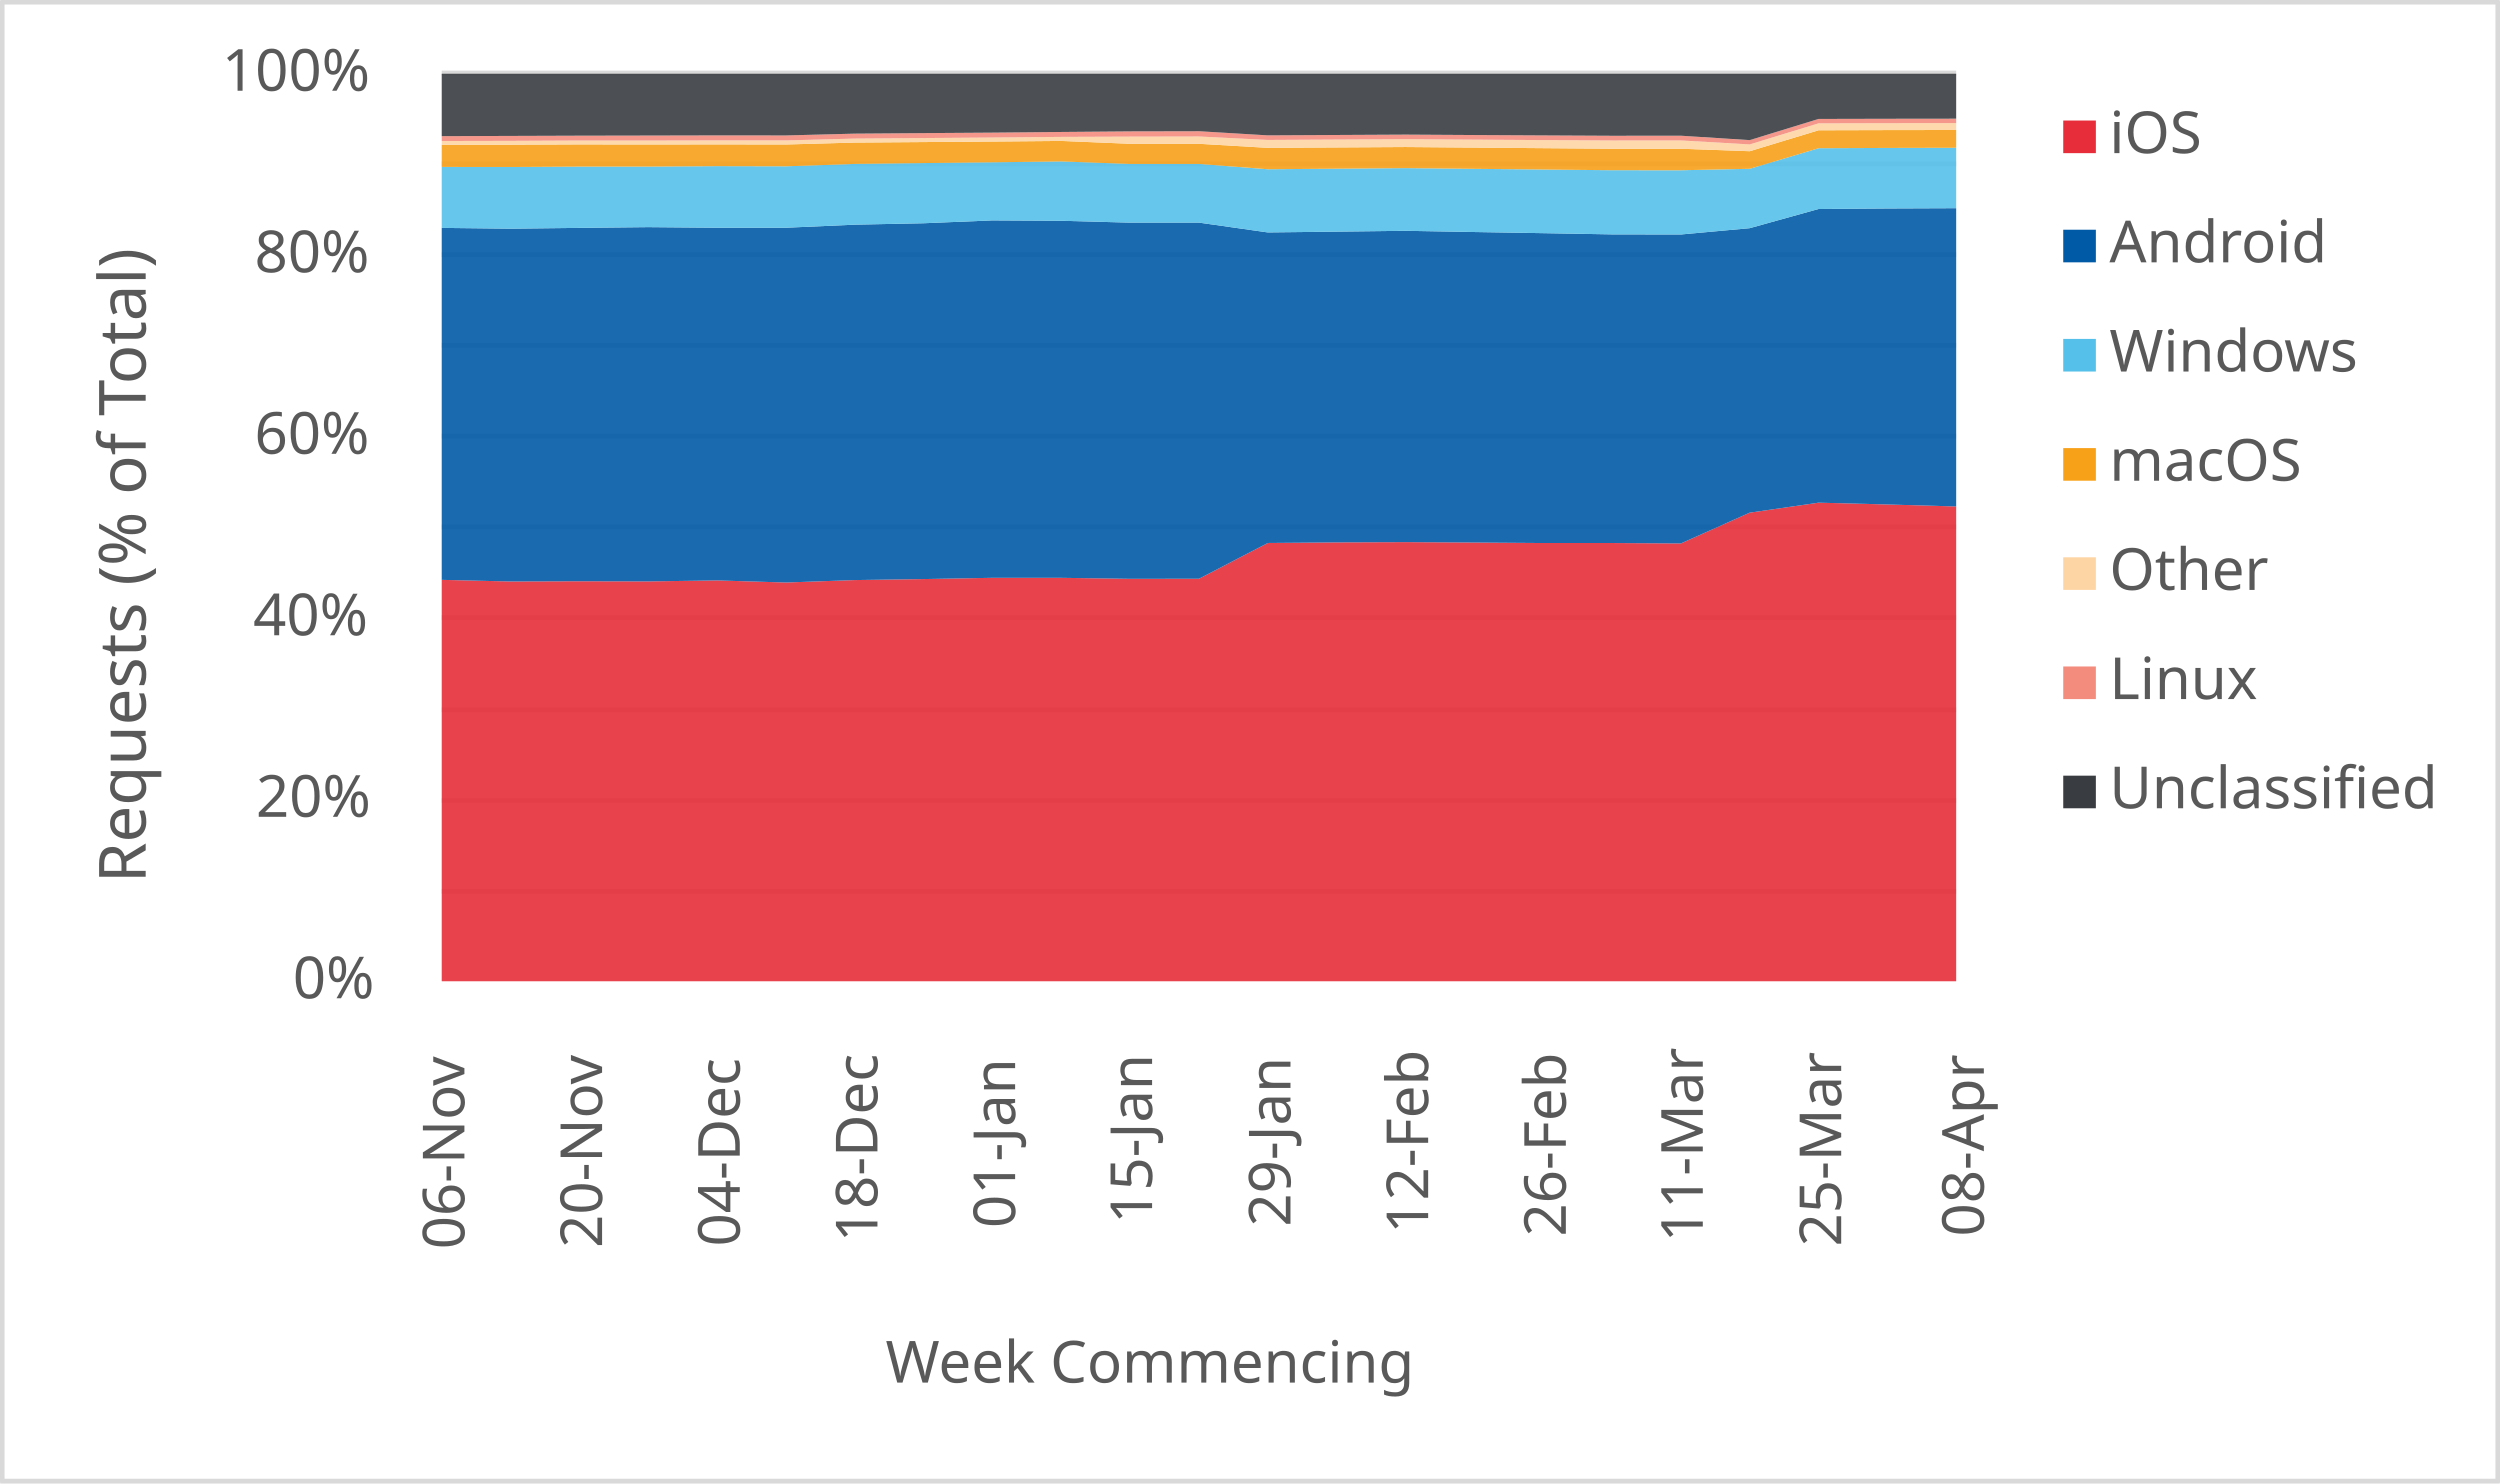
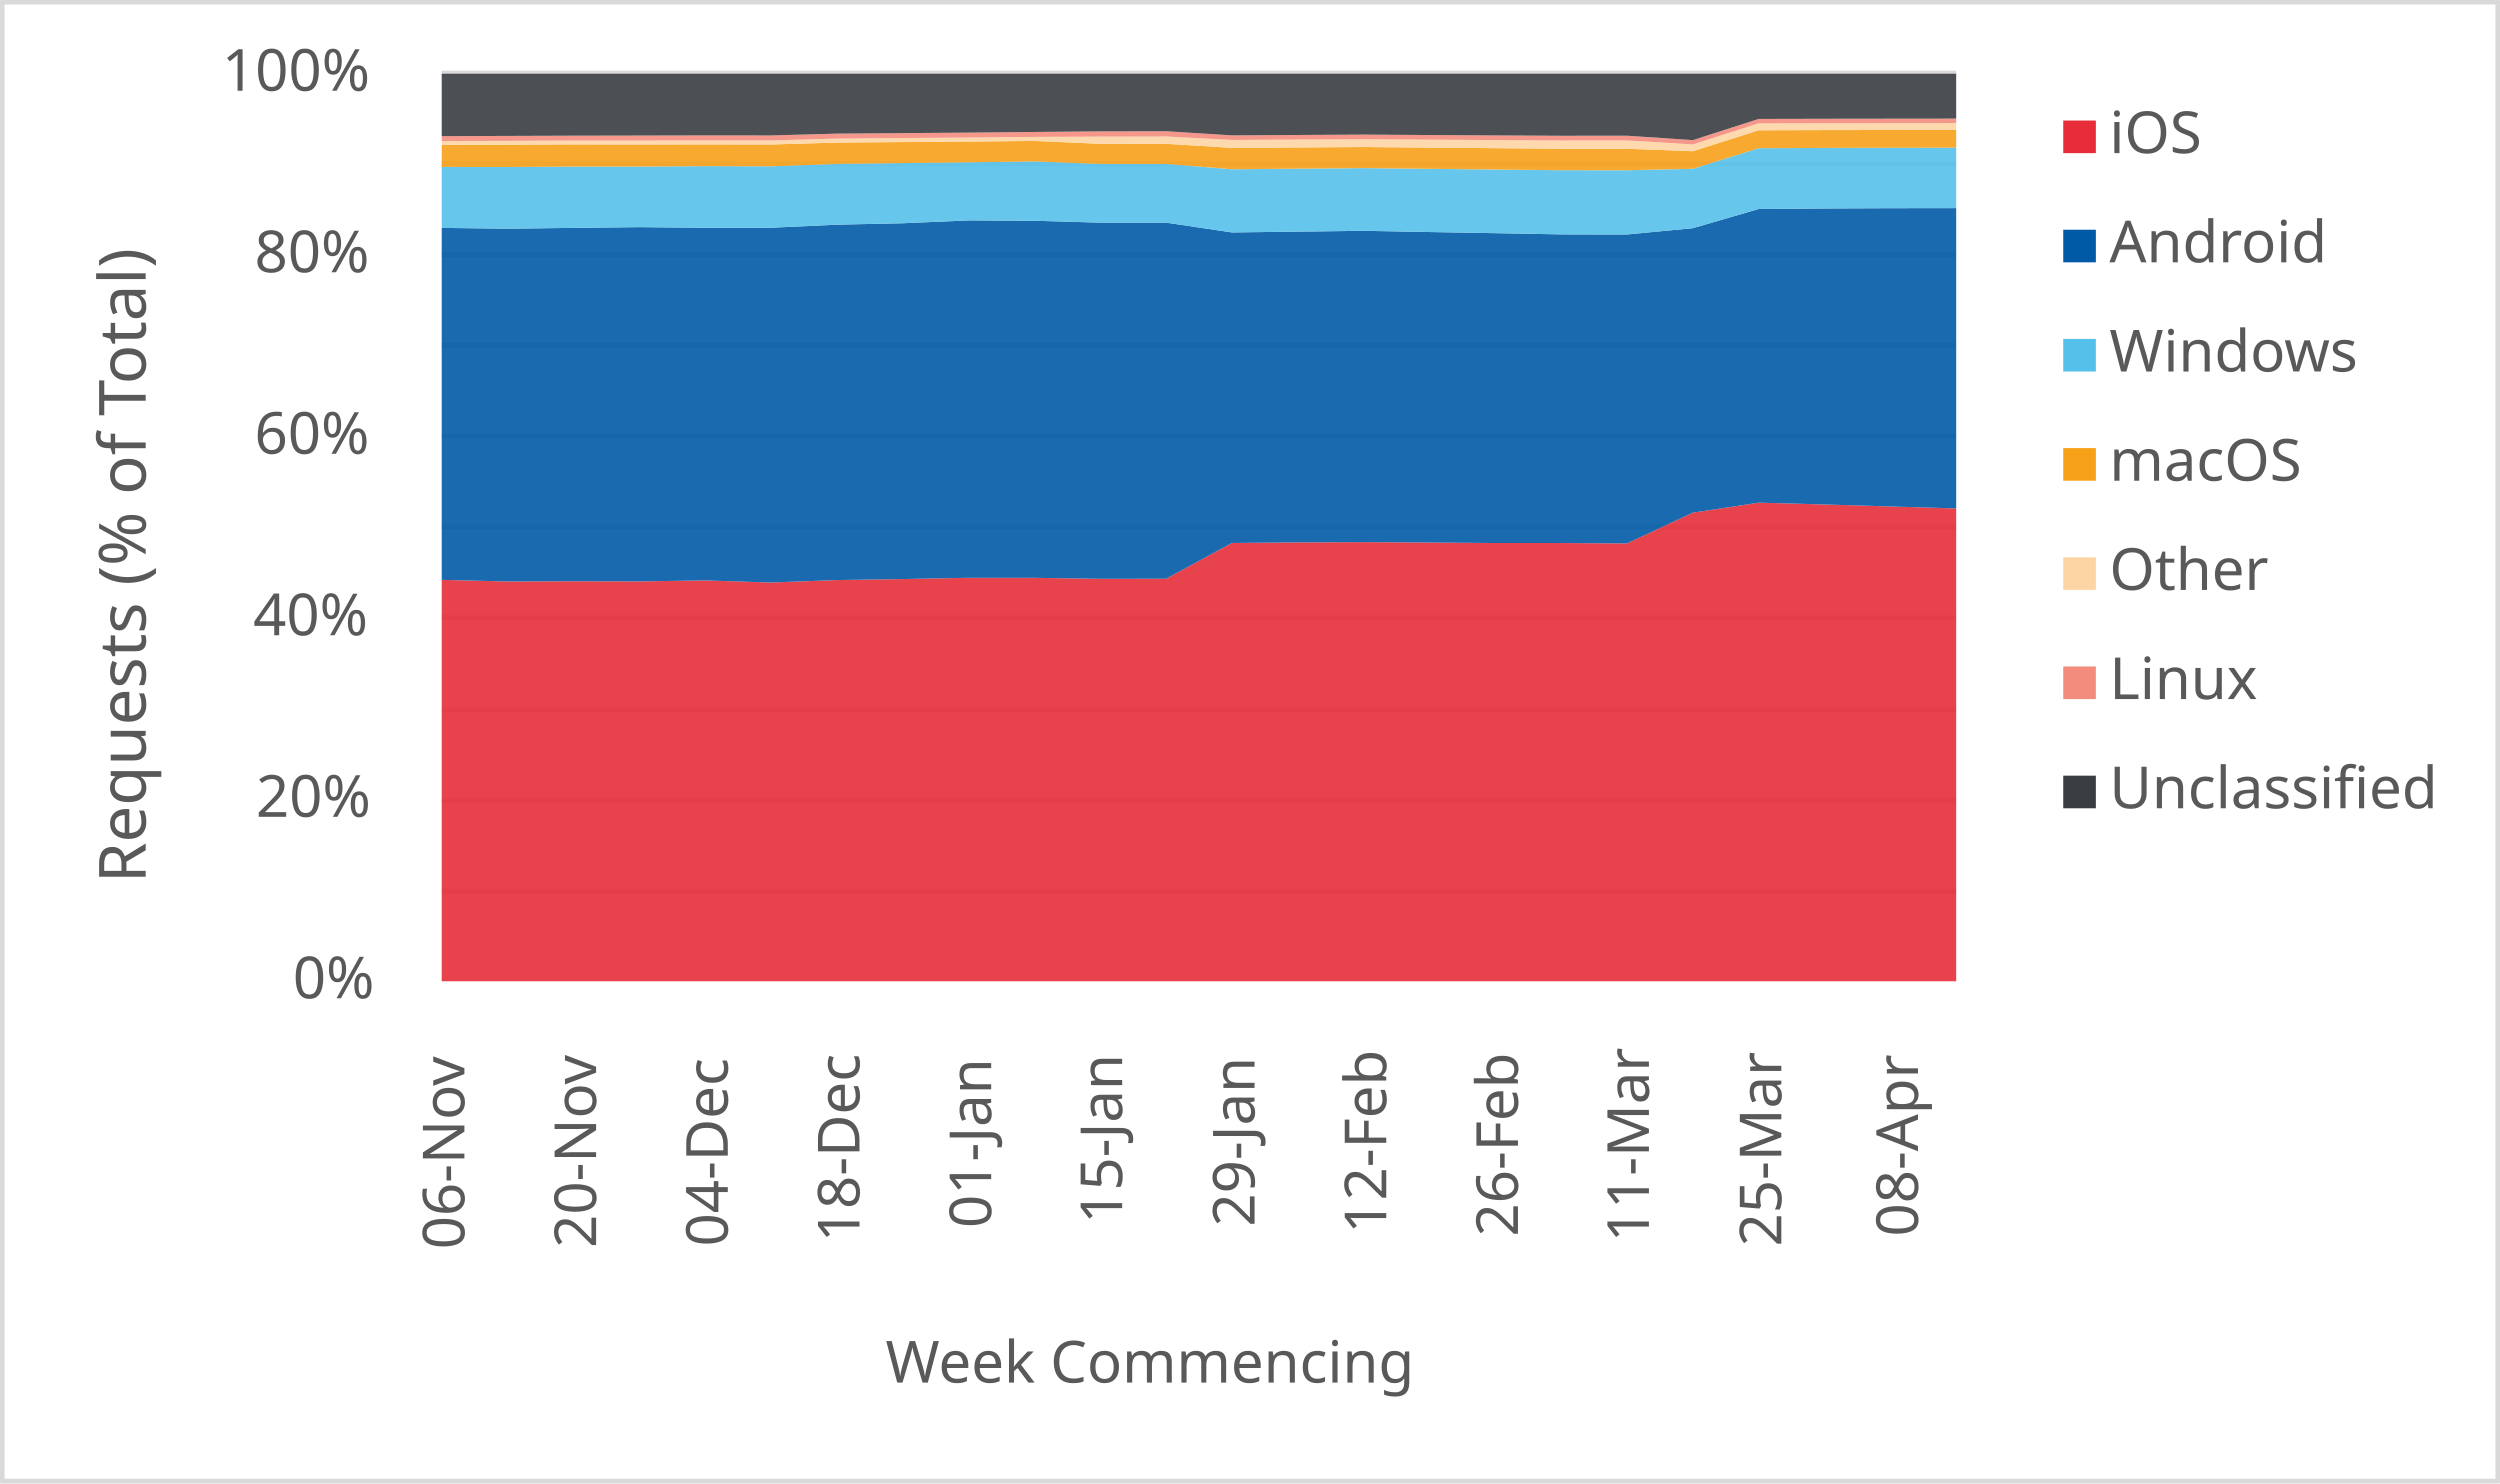
<svg xmlns="http://www.w3.org/2000/svg" width="1763" height="1046" xml:space="preserve" overflow="hidden">
  <defs>
    <clipPath id="clip0">
      <rect x="2917" y="346" width="1763" height="1046" />
    </clipPath>
  </defs>
  <g clip-path="url(#clip0)" transform="translate(-2917 -346)">
    <rect x="2918" y="347" width="1760" height="1043" fill="#FFFFFF" />
    <g>
      <path d="    M3228.5 974.532 4296.5 974.532    M3228.5 910.53 4296.5 910.53    M3228.5 846.528 4296.5 846.528    M3228.5 781.526 4296.5 781.526    M3228.5 717.524 4296.5 717.524    M3228.5 653.522 4296.5 653.522    M3228.5 589.52 4296.5 589.52    M3228.5 525.517 4296.5 525.517    M3228.5 461.515 4296.5 461.515    M3228.5 397.5 4296.5 397.5" stroke="#D9D9D9" stroke-width="3.438" stroke-linejoin="round" stroke-miterlimit="10" fill="none" />
    </g>
    <g>
      <path d="M 1038.5 4296.5 1038.5" stroke="#D9D9D9" stroke-width="3.438" stroke-linejoin="round" stroke-miterlimit="10" fill="none" fill-rule="evenodd" />
    </g>
    <g>
      <text fill="#595959" font-family="Verdana,sans-serif" font-weight="400" font-size="41" transform="matrix(6.12323e-17 -1 1 6.12323e-17 3244.5 1227)">06-Nov</text>
    </g>
    <g>
-       <text fill="#595959" font-family="Verdana,sans-serif" font-weight="400" font-size="41" transform="matrix(6.12323e-17 -1 1 6.12323e-17 3341.591 1226)">20-Nov</text>
+       <text fill="#595959" font-family="Verdana,sans-serif" font-weight="400" font-size="41" transform="matrix(6.12323e-17 -1 1 6.12323e-17 3337.37 1226)">20-Nov</text>
    </g>
    <g>
-       <text fill="#595959" font-family="Verdana,sans-serif" font-weight="400" font-size="41" transform="matrix(6.12323e-17 -1 1 6.12323e-17 3438.682 1225)">04-Dec</text>
+       <text fill="#595959" font-family="Verdana,sans-serif" font-weight="400" font-size="41" transform="matrix(6.12323e-17 -1 1 6.12323e-17 3430.239 1225)">04-Dec</text>
    </g>
    <g>
-       <text fill="#595959" font-family="Verdana,sans-serif" font-weight="400" font-size="41" transform="matrix(6.12323e-17 -1 1 6.12323e-17 3535.773 1222)">18-Dec</text>
+       <text fill="#595959" font-family="Verdana,sans-serif" font-weight="400" font-size="41" transform="matrix(6.12323e-17 -1 1 6.12323e-17 3523.109 1222)">18-Dec</text>
    </g>
    <g>
-       <text fill="#595959" font-family="Verdana,sans-serif" font-weight="400" font-size="41" transform="matrix(6.12323e-17 -1 1 6.12323e-17 3632.864 1212)">01-Jan</text>
+       <text fill="#595959" font-family="Verdana,sans-serif" font-weight="400" font-size="41" transform="matrix(6.12323e-17 -1 1 6.12323e-17 3615.978 1212)">01-Jan</text>
    </g>
    <g>
-       <text fill="#595959" font-family="Verdana,sans-serif" font-weight="400" font-size="41" transform="matrix(6.12323e-17 -1 1 6.12323e-17 3729.455 1209)">15-Jan</text>
+       <text fill="#595959" font-family="Verdana,sans-serif" font-weight="400" font-size="41" transform="matrix(6.12323e-17 -1 1 6.12323e-17 3708.348 1209)">15-Jan</text>
    </g>
    <g>
-       <text fill="#595959" font-family="Verdana,sans-serif" font-weight="400" font-size="41" transform="matrix(6.12323e-17 -1 1 6.12323e-17 3827.045 1211)">29-Jan</text>
+       <text fill="#595959" font-family="Verdana,sans-serif" font-weight="400" font-size="41" transform="matrix(6.12323e-17 -1 1 6.12323e-17 3801.717 1211)">29-Jan</text>
    </g>
    <g>
-       <text fill="#595959" font-family="Verdana,sans-serif" font-weight="400" font-size="41" transform="matrix(6.12323e-17 -1 1 6.12323e-17 3924.136 1216)">12-Feb</text>
+       <text fill="#595959" font-family="Verdana,sans-serif" font-weight="400" font-size="41" transform="matrix(6.12323e-17 -1 1 6.12323e-17 3894.587 1216)">12-Feb</text>
    </g>
    <g>
-       <text fill="#595959" font-family="Verdana,sans-serif" font-weight="400" font-size="41" transform="matrix(6.12323e-17 -1 1 6.12323e-17 4021.227 1218)">26-Feb</text>
+       <text fill="#595959" font-family="Verdana,sans-serif" font-weight="400" font-size="41" transform="matrix(6.12323e-17 -1 1 6.12323e-17 3987.457 1218)">26-Feb</text>
    </g>
    <g>
-       <text fill="#595959" font-family="Verdana,sans-serif" font-weight="400" font-size="41" transform="matrix(6.12323e-17 -1 1 6.12323e-17 4117.818 1222)">11-Mar</text>
+       <text fill="#595959" font-family="Verdana,sans-serif" font-weight="400" font-size="41" transform="matrix(6.12323e-17 -1 1 6.12323e-17 4079.826 1222)">11-Mar</text>
    </g>
    <g>
-       <text fill="#595959" font-family="Verdana,sans-serif" font-weight="400" font-size="41" transform="matrix(6.12323e-17 -1 1 6.12323e-17 4215.409 1225)">25-Mar</text>
+       <text fill="#595959" font-family="Verdana,sans-serif" font-weight="400" font-size="41" transform="matrix(6.12323e-17 -1 1 6.12323e-17 4173.196 1225)">25-Mar</text>
    </g>
    <g>
-       <text fill="#595959" font-family="Verdana,sans-serif" font-weight="400" font-size="41" transform="matrix(6.12323e-17 -1 1 6.12323e-17 4316 1218)">08-Apr</text>
+       <text fill="#595959" font-family="Verdana,sans-serif" font-weight="400" font-size="41" transform="matrix(6.12323e-17 -1 1 6.12323e-17 4269.565 1218)">08-Apr</text>
    </g>
    <g>
      <text fill="#595959" font-family="Verdana,sans-serif" font-weight="400" font-size="41" transform="matrix(1 0 0 1 3123.5 1050)">0%</text>
    </g>
    <g>
      <text fill="#595959" font-family="Verdana,sans-serif" font-weight="400" font-size="41" transform="matrix(1 0 0 1 3097.5 922)">20%</text>
    </g>
    <g>
      <text fill="#595959" font-family="Verdana,sans-serif" font-weight="400" font-size="41" transform="matrix(1 0 0 1 3095.5 794)">40%</text>
    </g>
    <g>
      <text fill="#595959" font-family="Verdana,sans-serif" font-weight="400" font-size="41" transform="matrix(1 0 0 1 3096.5 666)">60%</text>
    </g>
    <g>
      <text fill="#595959" font-family="Verdana,sans-serif" font-weight="400" font-size="41" transform="matrix(1 0 0 1 3096.5 538)">80%</text>
    </g>
    <g>
      <text fill="#595959" font-family="Verdana,sans-serif" font-weight="400" font-size="41" transform="matrix(1 0 0 1 3073.5 410)">100%</text>
    </g>
    <g>
      <text fill="#595959" font-family="Verdana,sans-serif" font-weight="400" font-size="41" transform="matrix(1 0 0 1 3541.5 1321)">Week Commencing</text>
    </g>
    <g>
      <text fill="#595959" font-family="Verdana,sans-serif" font-weight="400" font-size="46" transform="matrix(6.12323e-17 -1 1 6.12323e-17 3019.73 968.75)">Requests (% of Total)</text>
    </g>
    <rect x="2918.5" y="347.5" width="1760" height="1043" stroke="#D9D9D9" stroke-width="3.438" stroke-linejoin="round" stroke-miterlimit="10" fill="none" />
    <g>
-       <path d="M3228.5 1038 3277.045 1038 3325.591 1038 3374.136 1038 3422.682 1038 3471.227 1038 3519.773 1038 3568.318 1038 3616.864 1038 3665.409 1038 3713.955 1038 3762.5 1038 3811.045 1038 3859.591 1038 3908.136 1038 3956.682 1038 4005.227 1038 4053.773 1038 4102.318 1038 4150.864 1038 4199.409 1038 4247.955 1038 4296.5 1038 4296.5 703.161 4247.955 701.758 4199.409 700.487 4150.864 707.525 4102.318 729.24 4053.773 728.934 4005.227 728.947 3956.682 728.59 3908.136 728.306 3859.591 728.498 3811.045 728.908 3762.5 754.118 3713.955 754.176 3665.409 753.479 3616.864 753.466 3568.318 754.354 3519.773 755.064 3471.227 756.794 3422.682 755.31 3374.136 756.011 3325.591 755.895 3277.045 756.065 3228.5 754.912 3228.5 1038Z" fill="#e62d39" opacity="0.9" />
+       <path d="M3228.5 1038 3274.935 1038 3321.37 1038 3367.804 1038 3414.239 1038 3460.674 1038 3507.109 1038 3553.543 1038 3599.978 1038 3646.413 1038 3692.848 1038 3739.283 1038 3785.717 1038 3832.152 1038 3878.587 1038 3925.022 1038 3971.457 1038 4017.891 1038 4064.326 1038 4110.761 1038 4157.196 1038 4203.63 1038 4250.065 1038 4296.5 1038 4296.5 704.569 4250.065 703.161 4203.63 701.758 4157.196 700.487 4110.761 707.525 4064.326 729.24 4017.891 728.934 3971.457 728.947 3925.022 728.59 3878.587 728.306 3832.152 728.498 3785.717 728.908 3739.283 754.118 3692.848 754.176 3646.413 753.479 3599.978 753.466 3553.543 754.354 3507.109 755.064 3460.674 756.794 3414.239 755.31 3367.804 756.011 3321.37 755.895 3274.935 756.065 3228.5 754.912 3228.5 1038Z" fill="#e62d39" opacity="0.9" />
    </g>
    <g>
-       <path d="M3228.5 754.912 3277.045 756.065 3325.591 755.895 3374.136 756.011 3422.682 755.31 3471.227 756.794 3519.773 755.064 3568.318 754.354 3616.864 753.466 3665.409 753.479 3713.955 754.176 3762.5 754.118 3811.045 728.908 3859.591 728.498 3908.136 728.306 3956.682 728.59 4005.227 728.947 4053.773 728.934 4102.318 729.24 4150.864 707.525 4199.409 700.487 4247.955 701.758 4296.5 703.161 4296.5 492.816 4247.955 493.016 4199.409 493.393 4150.864 506.915 4102.318 511.365 4053.773 511.285 4005.227 510.428 3956.682 509.62 3908.136 508.761 3859.591 509.353 3811.045 509.91 3762.5 502.983 3713.955 503.001 3665.409 501.707 3616.864 501.422 3568.318 503.439 3519.773 504.431 3471.227 506.598 3422.682 506.612 3374.136 506.175 3325.591 506.701 3277.045 507.274 3228.5 506.706 3228.5 754.912Z" fill="#005aa6" opacity="0.9" />
+       <path d="M3228.5 754.912 3274.935 756.065 3321.37 755.895 3367.804 756.011 3414.239 755.31 3460.674 756.794 3507.109 755.064 3553.543 754.354 3599.978 753.466 3646.413 753.479 3692.848 754.176 3739.283 754.118 3785.717 728.908 3832.152 728.498 3878.587 728.306 3925.022 728.59 3971.457 728.947 4017.891 728.934 4064.326 729.24 4110.761 707.525 4157.196 700.487 4203.63 701.758 4250.065 703.161 4296.5 704.569 4296.5 492.751 4250.065 492.816 4203.63 493.016 4157.196 493.393 4110.761 506.915 4064.326 511.365 4017.891 511.285 3971.457 510.428 3925.022 509.62 3878.587 508.761 3832.152 509.353 3785.717 509.91 3739.283 502.983 3692.848 503.001 3646.413 501.707 3599.978 501.422 3553.543 503.439 3507.109 504.431 3460.674 506.598 3414.239 506.612 3367.804 506.175 3321.37 506.701 3274.935 507.274 3228.5 506.706 3228.5 754.912Z" fill="#005aa6" opacity="0.9" />
    </g>
    <g>
-       <path d="M3228.5 506.706 3277.045 507.274 3325.591 506.701 3374.136 506.175 3422.682 506.612 3471.227 506.598 3519.773 504.431 3568.318 503.439 3616.864 501.422 3665.409 501.707 3713.955 503.001 3762.5 502.983 3811.045 509.91 3859.591 509.353 3908.136 508.761 3956.682 509.62 4005.227 510.428 4053.773 511.285 4102.318 511.365 4150.864 506.915 4199.409 493.393 4247.955 493.016 4296.5 492.816 4296.5 450.198 4247.955 450.316 4199.409 450.535 4150.864 465.04 4102.318 466.061 4053.773 466.04 4005.227 465.546 3956.682 465.06 3908.136 464.562 3859.591 464.956 3811.045 465.352 3762.5 461.616 3713.955 461.616 3665.409 459.83 3616.864 460.45 3568.318 460.991 3519.773 461.58 3471.227 463.284 3422.682 463.162 3374.136 463.486 3325.591 463.49 3277.045 463.786 3228.5 463.732 3228.5 506.706Z" fill="#55c0e9" opacity="0.9" />
+       <path d="M3228.5 506.706 3274.935 507.274 3321.37 506.701 3367.804 506.175 3414.239 506.612 3460.674 506.598 3507.109 504.431 3553.543 503.439 3599.978 501.422 3646.413 501.707 3692.848 503.001 3739.283 502.983 3785.717 509.91 3832.152 509.353 3878.587 508.761 3925.022 509.62 3971.457 510.428 4017.891 511.285 4064.326 511.365 4110.761 506.915 4157.196 493.393 4203.63 493.016 4250.065 492.816 4296.5 492.751 4296.5 450.122 4250.065 450.198 4203.63 450.316 4157.196 450.535 4110.761 465.04 4064.326 466.061 4017.891 466.04 3971.457 465.546 3925.022 465.06 3878.587 464.562 3832.152 464.956 3785.717 465.352 3739.283 461.616 3692.848 461.616 3646.413 459.83 3599.978 460.45 3553.543 460.991 3507.109 461.58 3460.674 463.284 3414.239 463.162 3367.804 463.486 3321.37 463.49 3274.935 463.786 3228.5 463.732 3228.5 506.706Z" fill="#55c0e9" opacity="0.9" />
    </g>
    <g>
-       <path d="M3228.5 463.732 3277.045 463.786 3325.591 463.49 3374.136 463.486 3422.682 463.162 3471.227 463.284 3519.773 461.58 3568.318 460.991 3616.864 460.45 3665.409 459.83 3713.955 461.616 3762.5 461.616 3811.045 465.352 3859.591 464.956 3908.136 464.562 3956.682 465.06 4005.227 465.546 4053.773 466.04 4102.318 466.061 4150.864 465.04 4199.409 450.535 4247.955 450.316 4296.5 450.198 4296.5 437.667 4247.955 437.737 4199.409 437.874 4150.864 452.637 4102.318 450.906 4053.773 450.885 4005.227 450.487 3956.682 450.087 3908.136 449.68 3859.591 449.972 3811.045 450.26 3762.5 447.404 3713.955 447.398 3665.409 445.385 3616.864 445.82 3568.318 446.182 3519.773 446.543 3471.227 447.892 3422.682 447.827 3374.136 447.896 3325.591 447.832 3277.045 448.042 3228.5 448.112 3228.5 463.732Z" fill="#f6a118" opacity="0.9" />
+       <path d="M3228.5 463.732 3274.935 463.786 3321.37 463.49 3367.804 463.486 3414.239 463.162 3460.674 463.284 3507.109 461.58 3553.543 460.991 3599.978 460.45 3646.413 459.83 3692.848 461.616 3739.283 461.616 3785.717 465.352 3832.152 464.956 3878.587 464.562 3925.022 465.06 3971.457 465.546 4017.891 466.04 4064.326 466.061 4110.761 465.04 4157.196 450.535 4203.63 450.316 4250.065 450.198 4296.5 450.122 4296.5 437.613 4250.065 437.667 4203.63 437.737 4157.196 437.874 4110.761 452.637 4064.326 450.906 4017.891 450.885 3971.457 450.487 3925.022 450.087 3878.587 449.68 3832.152 449.972 3785.717 450.26 3739.283 447.404 3692.848 447.398 3646.413 445.385 3599.978 445.82 3553.543 446.182 3507.109 446.543 3460.674 447.892 3414.239 447.827 3367.804 447.896 3321.37 447.832 3274.935 448.042 3228.5 448.112 3228.5 463.732Z" fill="#f6a118" opacity="0.9" />
    </g>
    <g>
-       <path d="M3228.5 448.112 3277.045 448.042 3325.591 447.832 3374.136 447.896 3422.682 447.827 3471.227 447.892 3519.773 446.543 3568.318 446.182 3616.864 445.82 3665.409 445.385 3713.955 447.398 3762.5 447.404 3811.045 450.26 3859.591 449.972 3908.136 449.68 3956.682 450.087 4005.227 450.487 4053.773 450.885 4102.318 450.906 4150.864 452.637 4199.409 437.874 4247.955 437.737 4296.5 437.667 4296.5 432.806 4247.955 432.868 4199.409 432.988 4150.864 447.861 4102.318 445.05 4053.773 445.084 4005.227 444.782 3956.682 444.476 3908.136 444.146 3859.591 444.412 3811.045 444.684 3762.5 442.251 3713.955 442.35 3665.409 442.54 3616.864 442.98 3568.318 443.356 3519.773 443.726 3471.227 445.031 3422.682 445.007 3374.136 445.109 3325.591 445.086 3277.045 445.335 3228.5 445.445 3228.5 448.112Z" fill="#fdd5a4" opacity="0.9" />
+       <path d="M3228.5 448.112 3274.935 448.042 3321.37 447.832 3367.804 447.896 3414.239 447.827 3460.674 447.892 3507.109 446.543 3553.543 446.182 3599.978 445.82 3646.413 445.385 3692.848 447.398 3739.283 447.404 3785.717 450.26 3832.152 449.972 3878.587 449.68 3925.022 450.087 3971.457 450.487 4017.891 450.885 4064.326 450.906 4110.761 452.637 4157.196 437.874 4203.63 437.737 4250.065 437.667 4296.5 437.613 4296.5 432.754 4250.065 432.806 4203.63 432.868 4157.196 432.988 4110.761 447.861 4064.326 445.05 4017.891 445.084 3971.457 444.782 3925.022 444.476 3878.587 444.146 3832.152 444.412 3785.717 444.684 3739.283 442.251 3692.848 442.35 3646.413 442.54 3599.978 442.98 3553.543 443.356 3507.109 443.726 3460.674 445.031 3414.239 445.007 3367.804 445.109 3321.37 445.086 3274.935 445.335 3228.5 445.445 3228.5 448.112Z" fill="#fdd5a4" opacity="0.9" />
    </g>
    <g>
-       <path d="M3228.5 445.445 3277.045 445.335 3325.591 445.086 3374.136 445.109 3422.682 445.007 3471.227 445.031 3519.773 443.726 3568.318 443.356 3616.864 442.98 3665.409 442.54 3713.955 442.35 3762.5 442.251 3811.045 444.684 3859.591 444.412 3908.136 444.146 3956.682 444.476 4005.227 444.782 4053.773 445.084 4102.318 445.05 4150.864 447.861 4199.409 432.988 4247.955 432.868 4296.5 432.806 4296.5 429.7 4247.955 429.763 4199.409 429.881 4150.864 444.821 4102.318 441.703 4053.773 441.754 4005.227 441.492 3956.682 441.225 3908.136 440.93 3859.591 441.19 3811.045 441.461 3762.5 438.542 3713.955 438.643 3665.409 439.063 3616.864 439.532 3568.318 439.873 3519.773 440.246 3471.227 441.515 3422.682 441.478 3374.136 441.59 3325.591 441.685 3277.045 441.854 3228.5 442.023 3228.5 445.445Z" fill="#f48c7d" opacity="0.9" />
+       <path d="M3228.5 445.445 3274.935 445.335 3321.37 445.086 3367.804 445.109 3414.239 445.007 3460.674 445.031 3507.109 443.726 3553.543 443.356 3599.978 442.98 3646.413 442.54 3692.848 442.35 3739.283 442.251 3785.717 444.684 3832.152 444.412 3878.587 444.146 3925.022 444.476 3971.457 444.782 4017.891 445.084 4064.326 445.05 4110.761 447.861 4157.196 432.988 4203.63 432.868 4250.065 432.806 4296.5 432.754 4296.5 429.648 4250.065 429.7 4203.63 429.763 4157.196 429.881 4110.761 444.821 4064.326 441.703 4017.891 441.754 3971.457 441.492 3925.022 441.225 3878.587 440.93 3832.152 441.19 3785.717 441.461 3739.283 438.542 3692.848 438.643 3646.413 439.063 3599.978 439.532 3553.543 439.873 3507.109 440.246 3460.674 441.515 3414.239 441.478 3367.804 441.59 3321.37 441.685 3274.935 441.854 3228.5 442.023 3228.5 445.445Z" fill="#f48c7d" opacity="0.9" />
    </g>
    <g>
-       <path d="M3228.5 442.023 3277.045 441.854 3325.591 441.685 3374.136 441.59 3422.682 441.478 3471.227 441.515 3519.773 440.246 3568.318 439.873 3616.864 439.532 3665.409 439.063 3713.955 438.643 3762.5 438.542 3811.045 441.461 3859.591 441.19 3908.136 440.93 3956.682 441.225 4005.227 441.492 4053.773 441.754 4102.318 441.703 4150.864 444.821 4199.409 429.881 4247.955 429.763 4296.5 429.7 4296.5 398 4247.955 398 4199.409 398 4150.864 398 4102.318 398 4053.773 398 4005.227 398 3956.682 398 3908.136 398 3859.591 398 3811.045 398 3762.5 398 3713.955 398 3665.409 398 3616.864 398 3568.318 398 3519.773 398 3471.227 398 3422.682 398 3374.136 398 3325.591 398 3277.045 398 3228.5 398 3228.5 442.023Z" fill="#393d41" opacity="0.9" />
+       <path d="M3228.5 442.023 3274.935 441.854 3321.37 441.685 3367.804 441.59 3414.239 441.478 3460.674 441.515 3507.109 440.246 3553.543 439.873 3599.978 439.532 3646.413 439.063 3692.848 438.643 3739.283 438.542 3785.717 441.461 3832.152 441.19 3878.587 440.93 3925.022 441.225 3971.457 441.492 4017.891 441.754 4064.326 441.703 4110.761 444.821 4157.196 429.881 4203.63 429.763 4250.065 429.7 4296.5 429.648 4296.5 398 4250.065 398 4203.63 398 4157.196 398 4110.761 398 4064.326 398 4017.891 398 3971.457 398 3925.022 398 3878.587 398 3832.152 398 3785.717 398 3739.283 398 3692.848 398 3646.413 398 3599.978 398 3553.543 398 3507.109 398 3460.674 398 3414.239 398 3367.804 398 3321.37 398 3274.935 398 3228.5 398 3228.5 442.023Z" fill="#393d41" opacity="0.9" />
    </g>
    <g>
      <rect x="4372" y="431" width="23" height="23" fill="#e62d39" />
    </g>
    <g>
      <text fill="#595959" font-family="Verdana,sans-serif" font-weight="400" font-size="41" transform="matrix(1 0 0 1 4404.56 454)">iOS</text>
    </g>
    <g>
      <rect x="4372" y="508" width="23" height="23" fill="#005aa6" />
    </g>
    <g>
      <text fill="#595959" font-family="Verdana,sans-serif" font-weight="400" font-size="41" transform="matrix(1 0 0 1 4404.56 531)">Android</text>
    </g>
    <g>
      <rect x="4372" y="585" width="23" height="23" fill="#55c0e9" />
    </g>
    <g>
      <text fill="#595959" font-family="Verdana,sans-serif" font-weight="400" font-size="41" transform="matrix(1 0 0 1 4404.56 608)">Windows</text>
    </g>
    <g>
      <rect x="4372" y="662" width="23" height="23" fill="#f6a118" />
    </g>
    <g>
      <text fill="#595959" font-family="Verdana,sans-serif" font-weight="400" font-size="41" transform="matrix(1 0 0 1 4404.56 685)">macOS</text>
    </g>
    <g>
      <rect x="4372" y="739" width="23" height="23" fill="#fdd5a4" />
    </g>
    <g>
      <text fill="#595959" font-family="Verdana,sans-serif" font-weight="400" font-size="41" transform="matrix(1 0 0 1 4404.56 762)">Other</text>
    </g>
    <g>
      <rect x="4372" y="816" width="23" height="23" fill="#f48c7d" />
    </g>
    <g>
      <text fill="#595959" font-family="Verdana,sans-serif" font-weight="400" font-size="41" transform="matrix(1 0 0 1 4404.56 839)">Linux</text>
    </g>
    <g>
      <rect x="4372" y="893" width="23" height="23" fill="#393d41" />
    </g>
    <g>
      <text fill="#595959" font-family="Verdana,sans-serif" font-weight="400" font-size="41" transform="matrix(1 0 0 1 4404.56 916)">Unclassified</text>
    </g>
  </g>
</svg>
